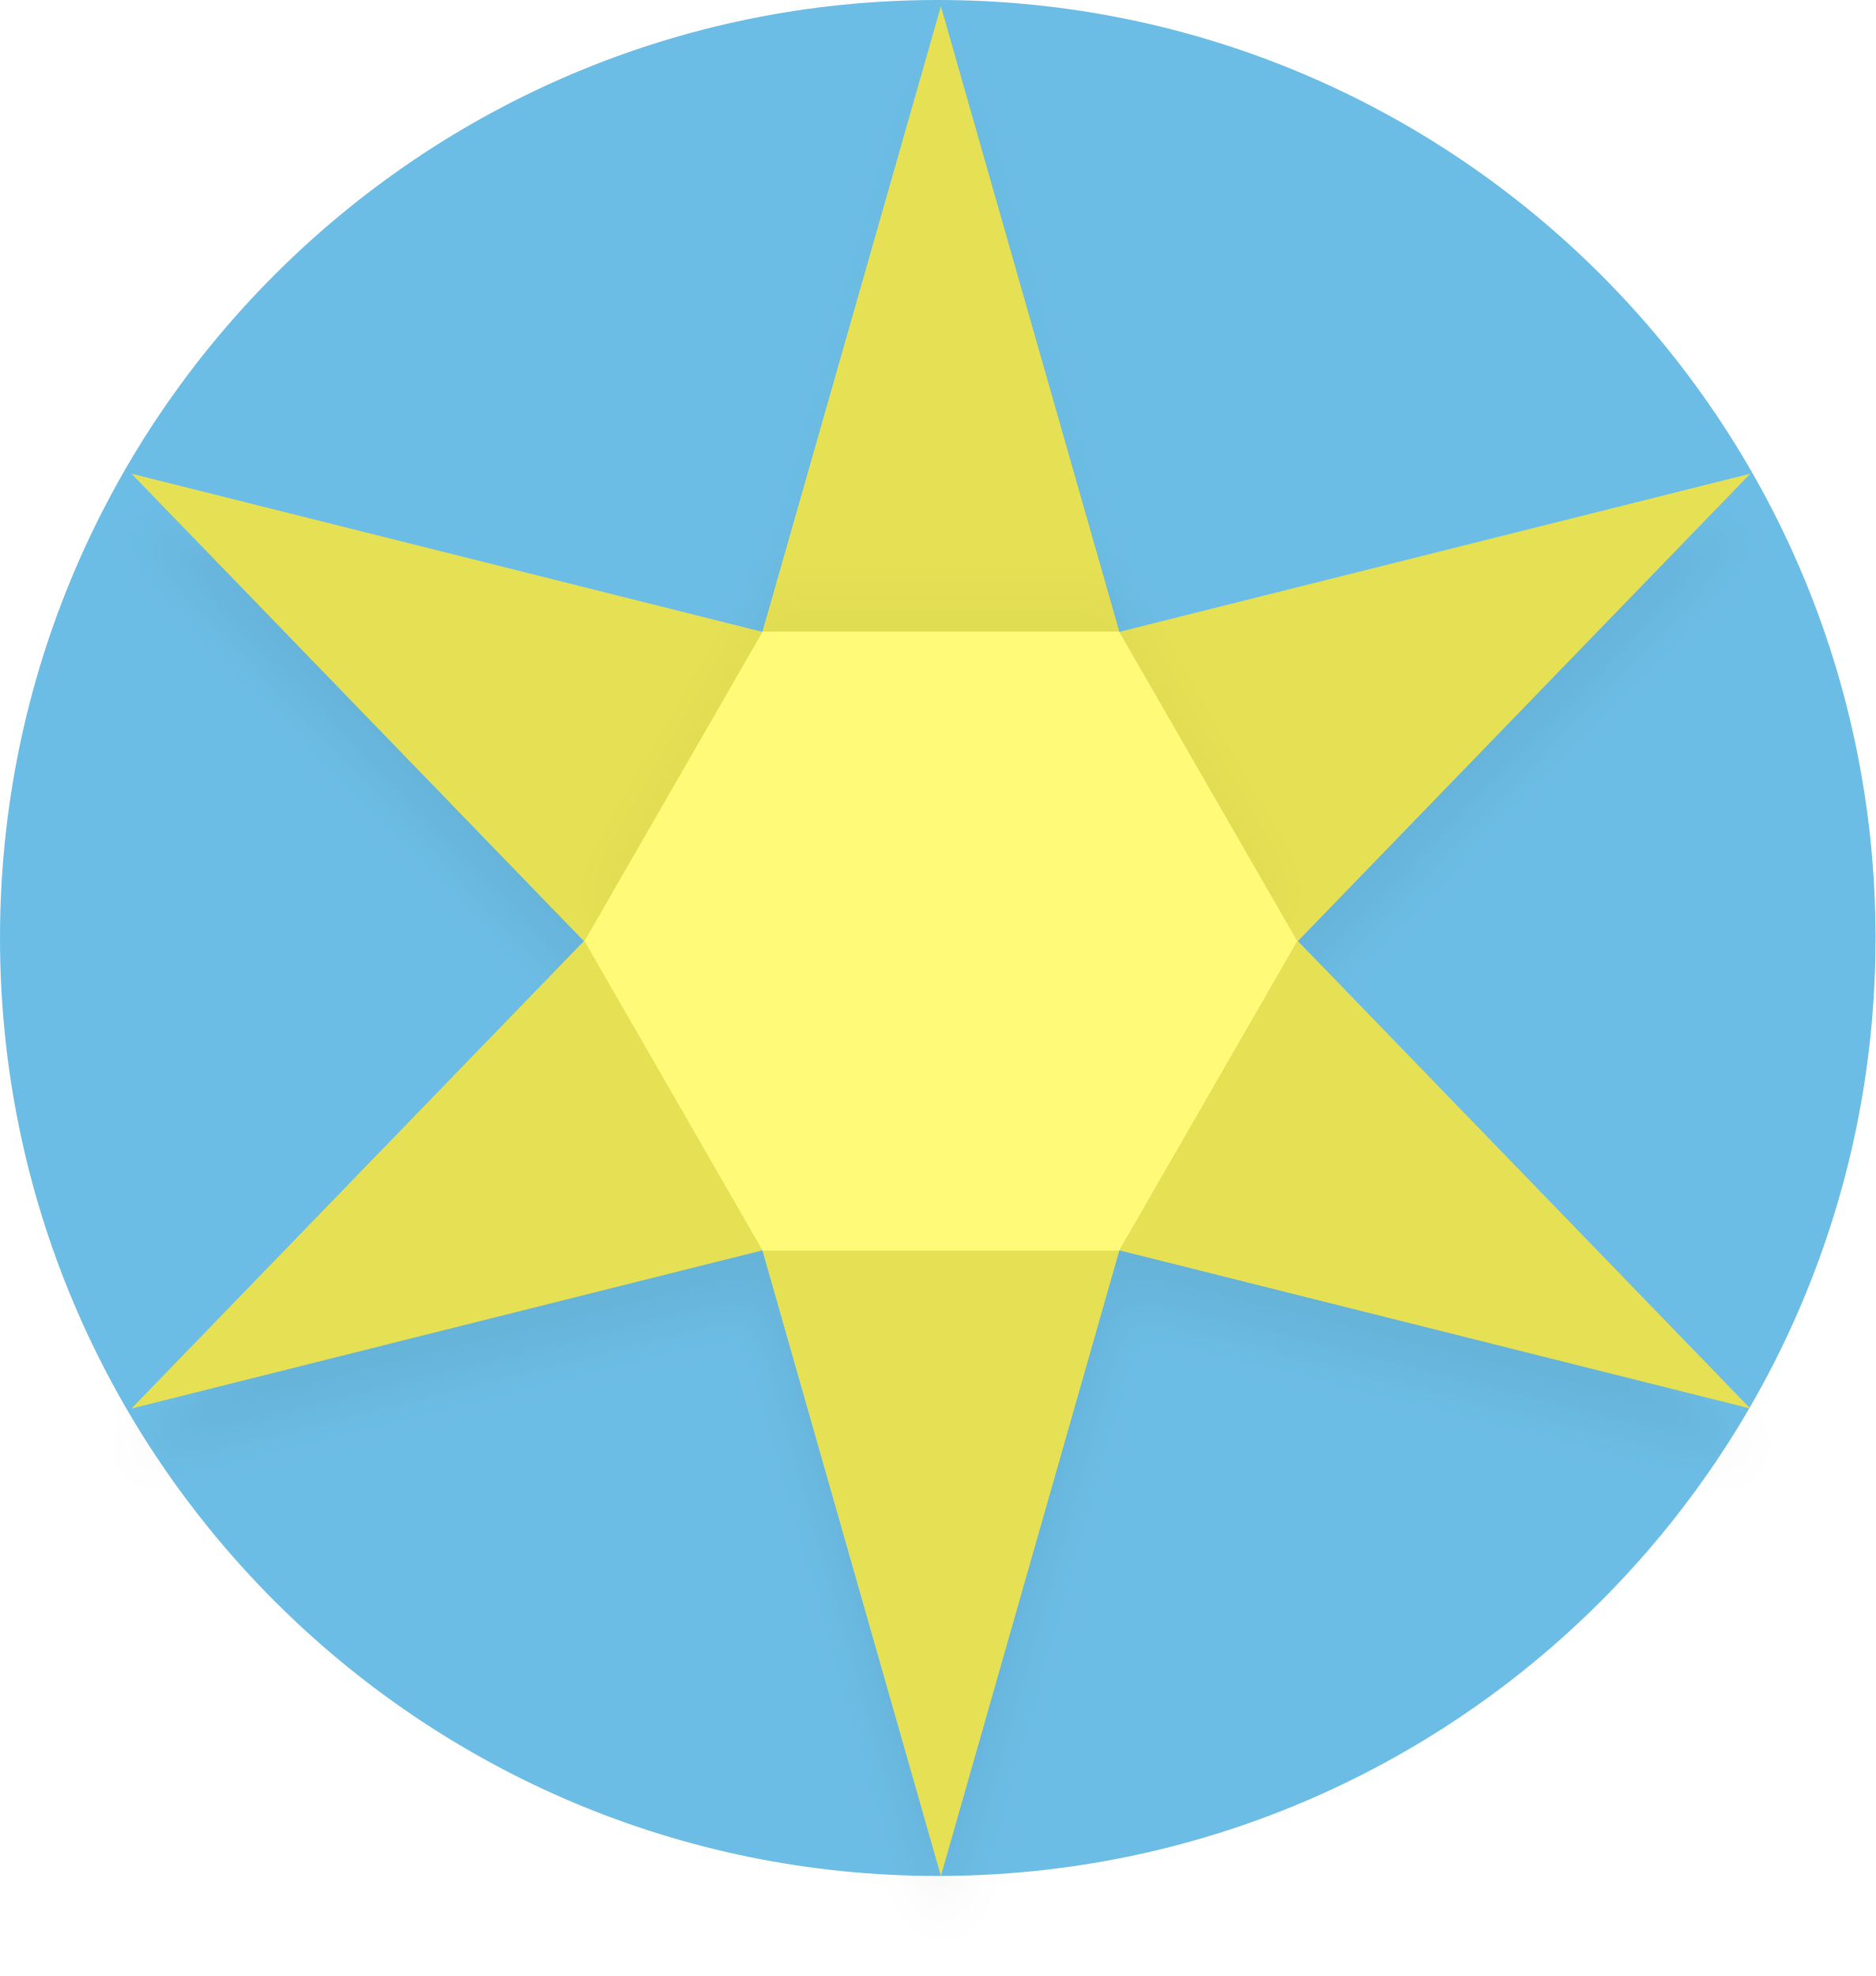
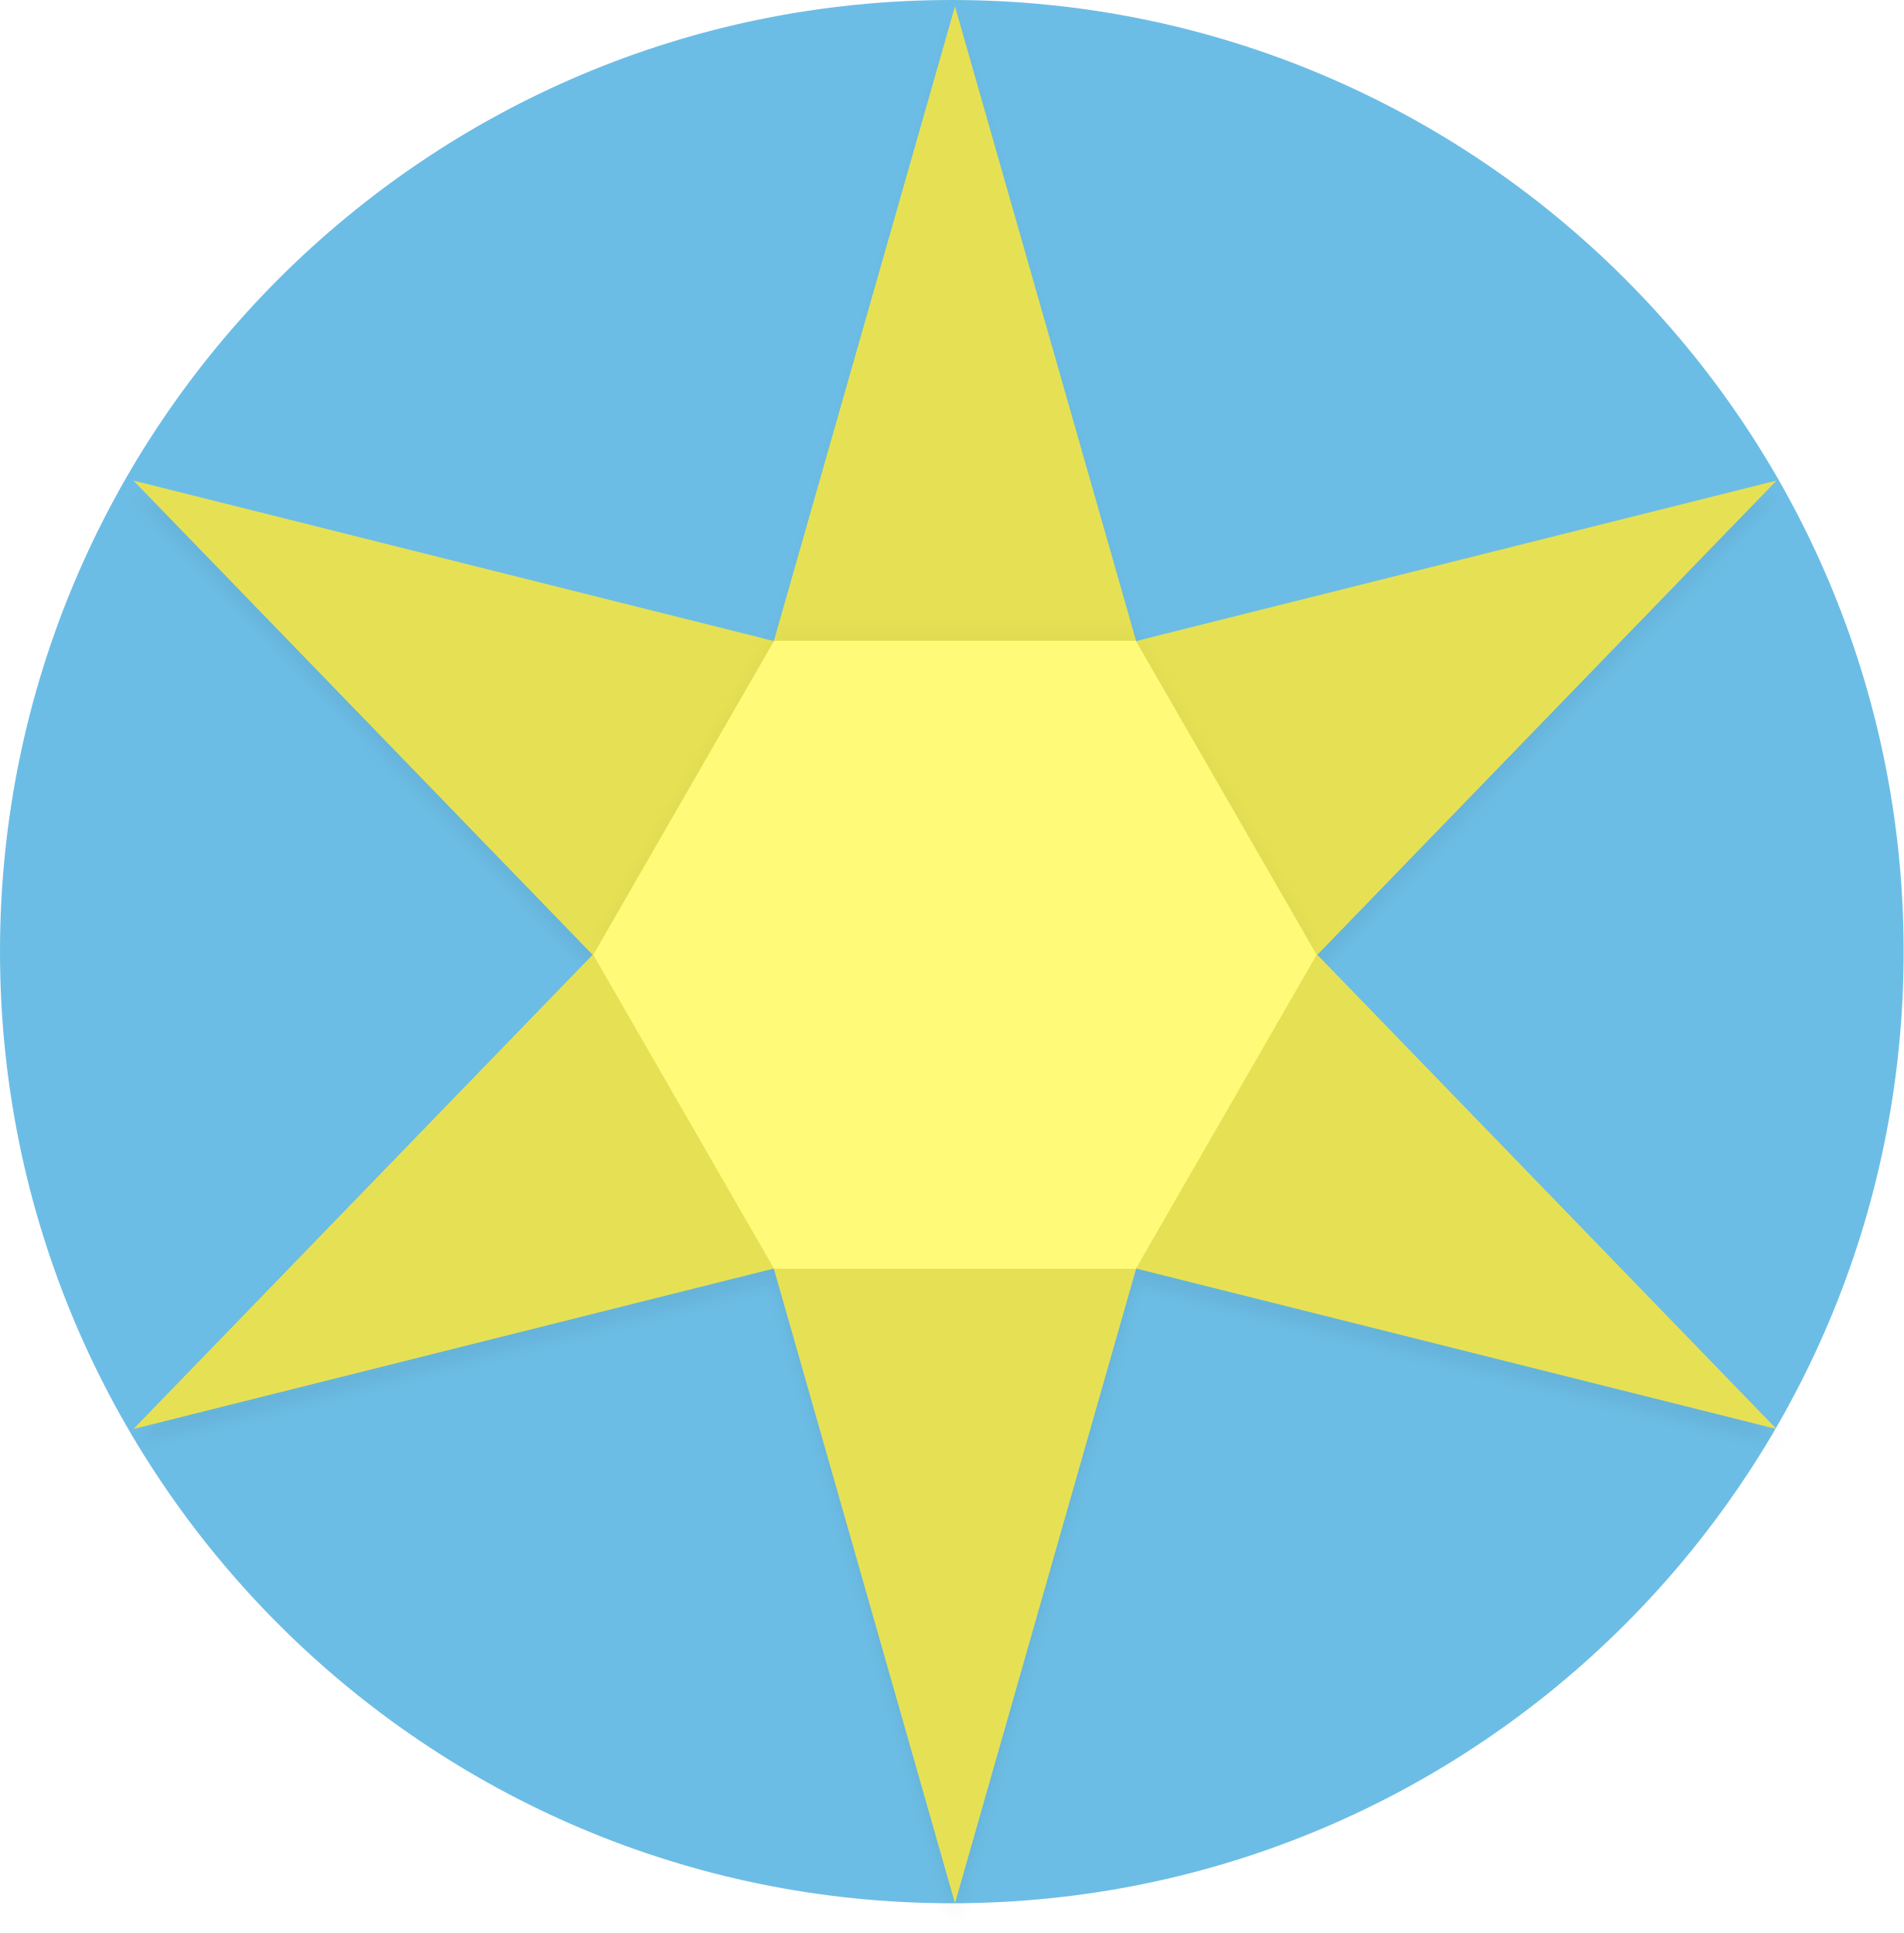
- <svg xmlns="http://www.w3.org/2000/svg" width="150" height="158" viewBox="0 0 150 158" fill="none">
-   <circle cx="75" cy="75" r="75" fill="#6CBDE6" />
+ <svg xmlns="http://www.w3.org/2000/svg" width="512" height="520" viewBox="0 0 512 520" fill="none">
+   <circle cx="256" cy="256" r="256" fill="#6CBDE6" />
  <g filter="url(#filter0_d)">
-     <path d="M75.249 0.5L89.525 50.523L139.985 37.875L103.801 75.25L139.985 112.625L89.525 99.976L75.249 150L60.973 99.976L10.514 112.625L46.697 75.25L10.514 37.875L60.973 50.523L75.249 0.5Z" fill="#E6E154" />
+     <path d="M256.851 1.705L305.579 172.451L477.814 129.279L354.308 256.852L477.814 384.425L305.579 341.252L256.851 511.998L208.122 341.252L35.887 384.425L159.393 256.852L35.887 129.279L208.122 172.451L256.851 1.705Z" fill="#E6E154" />
  </g>
  <g filter="url(#filter1_d)">
-     <path d="M60.998 50.499L46.748 75.249L60.998 99.999H89.498L103.748 75.249L89.498 50.499H60.998Z" fill="#FFFA78" />
+     <path d="M208.205 172.372L159.565 256.852L208.205 341.332H305.486L354.126 256.852L305.486 172.372H208.205Z" fill="#FFFA78" />
  </g>
  <defs>
-     <filter id="filter0_d" x="6.514" y="0.5" width="137.471" height="157.5" filterUnits="userSpaceOnUse" color-interpolation-filters="sRGB">
+     <filter id="filter0_d" x="31.887" y="1.705" width="449.927" height="518.293" filterUnits="userSpaceOnUse" color-interpolation-filters="sRGB">
      <feFlood flood-opacity="0" result="BackgroundImageFix" />
      <feColorMatrix in="SourceAlpha" type="matrix" values="0 0 0 0 0 0 0 0 0 0 0 0 0 0 0 0 0 0 127 0" />
      <feOffset dy="4" />
      <feGaussianBlur stdDeviation="2" />
      <feColorMatrix type="matrix" values="0 0 0 0 0 0 0 0 0 0 0 0 0 0 0 0 0 0 0.05 0" />
      <feBlend mode="normal" in2="BackgroundImageFix" result="effect1_dropShadow" />
      <feBlend mode="normal" in="SourceGraphic" in2="effect1_dropShadow" result="shape" />
    </filter>
-     <filter id="filter1_d" x="42.748" y="42.499" width="65" height="57.5" filterUnits="userSpaceOnUse" color-interpolation-filters="sRGB">
+     <filter id="filter1_d" x="155.565" y="164.372" width="202.56" height="176.96" filterUnits="userSpaceOnUse" color-interpolation-filters="sRGB">
      <feFlood flood-opacity="0" result="BackgroundImageFix" />
      <feColorMatrix in="SourceAlpha" type="matrix" values="0 0 0 0 0 0 0 0 0 0 0 0 0 0 0 0 0 0 127 0" />
      <feOffset dy="-4" />
      <feGaussianBlur stdDeviation="2" />
      <feColorMatrix type="matrix" values="0 0 0 0 0 0 0 0 0 0 0 0 0 0 0 0 0 0 0.02 0" />
      <feBlend mode="normal" in2="BackgroundImageFix" result="effect1_dropShadow" />
      <feBlend mode="normal" in="SourceGraphic" in2="effect1_dropShadow" result="shape" />
    </filter>
  </defs>
</svg>
